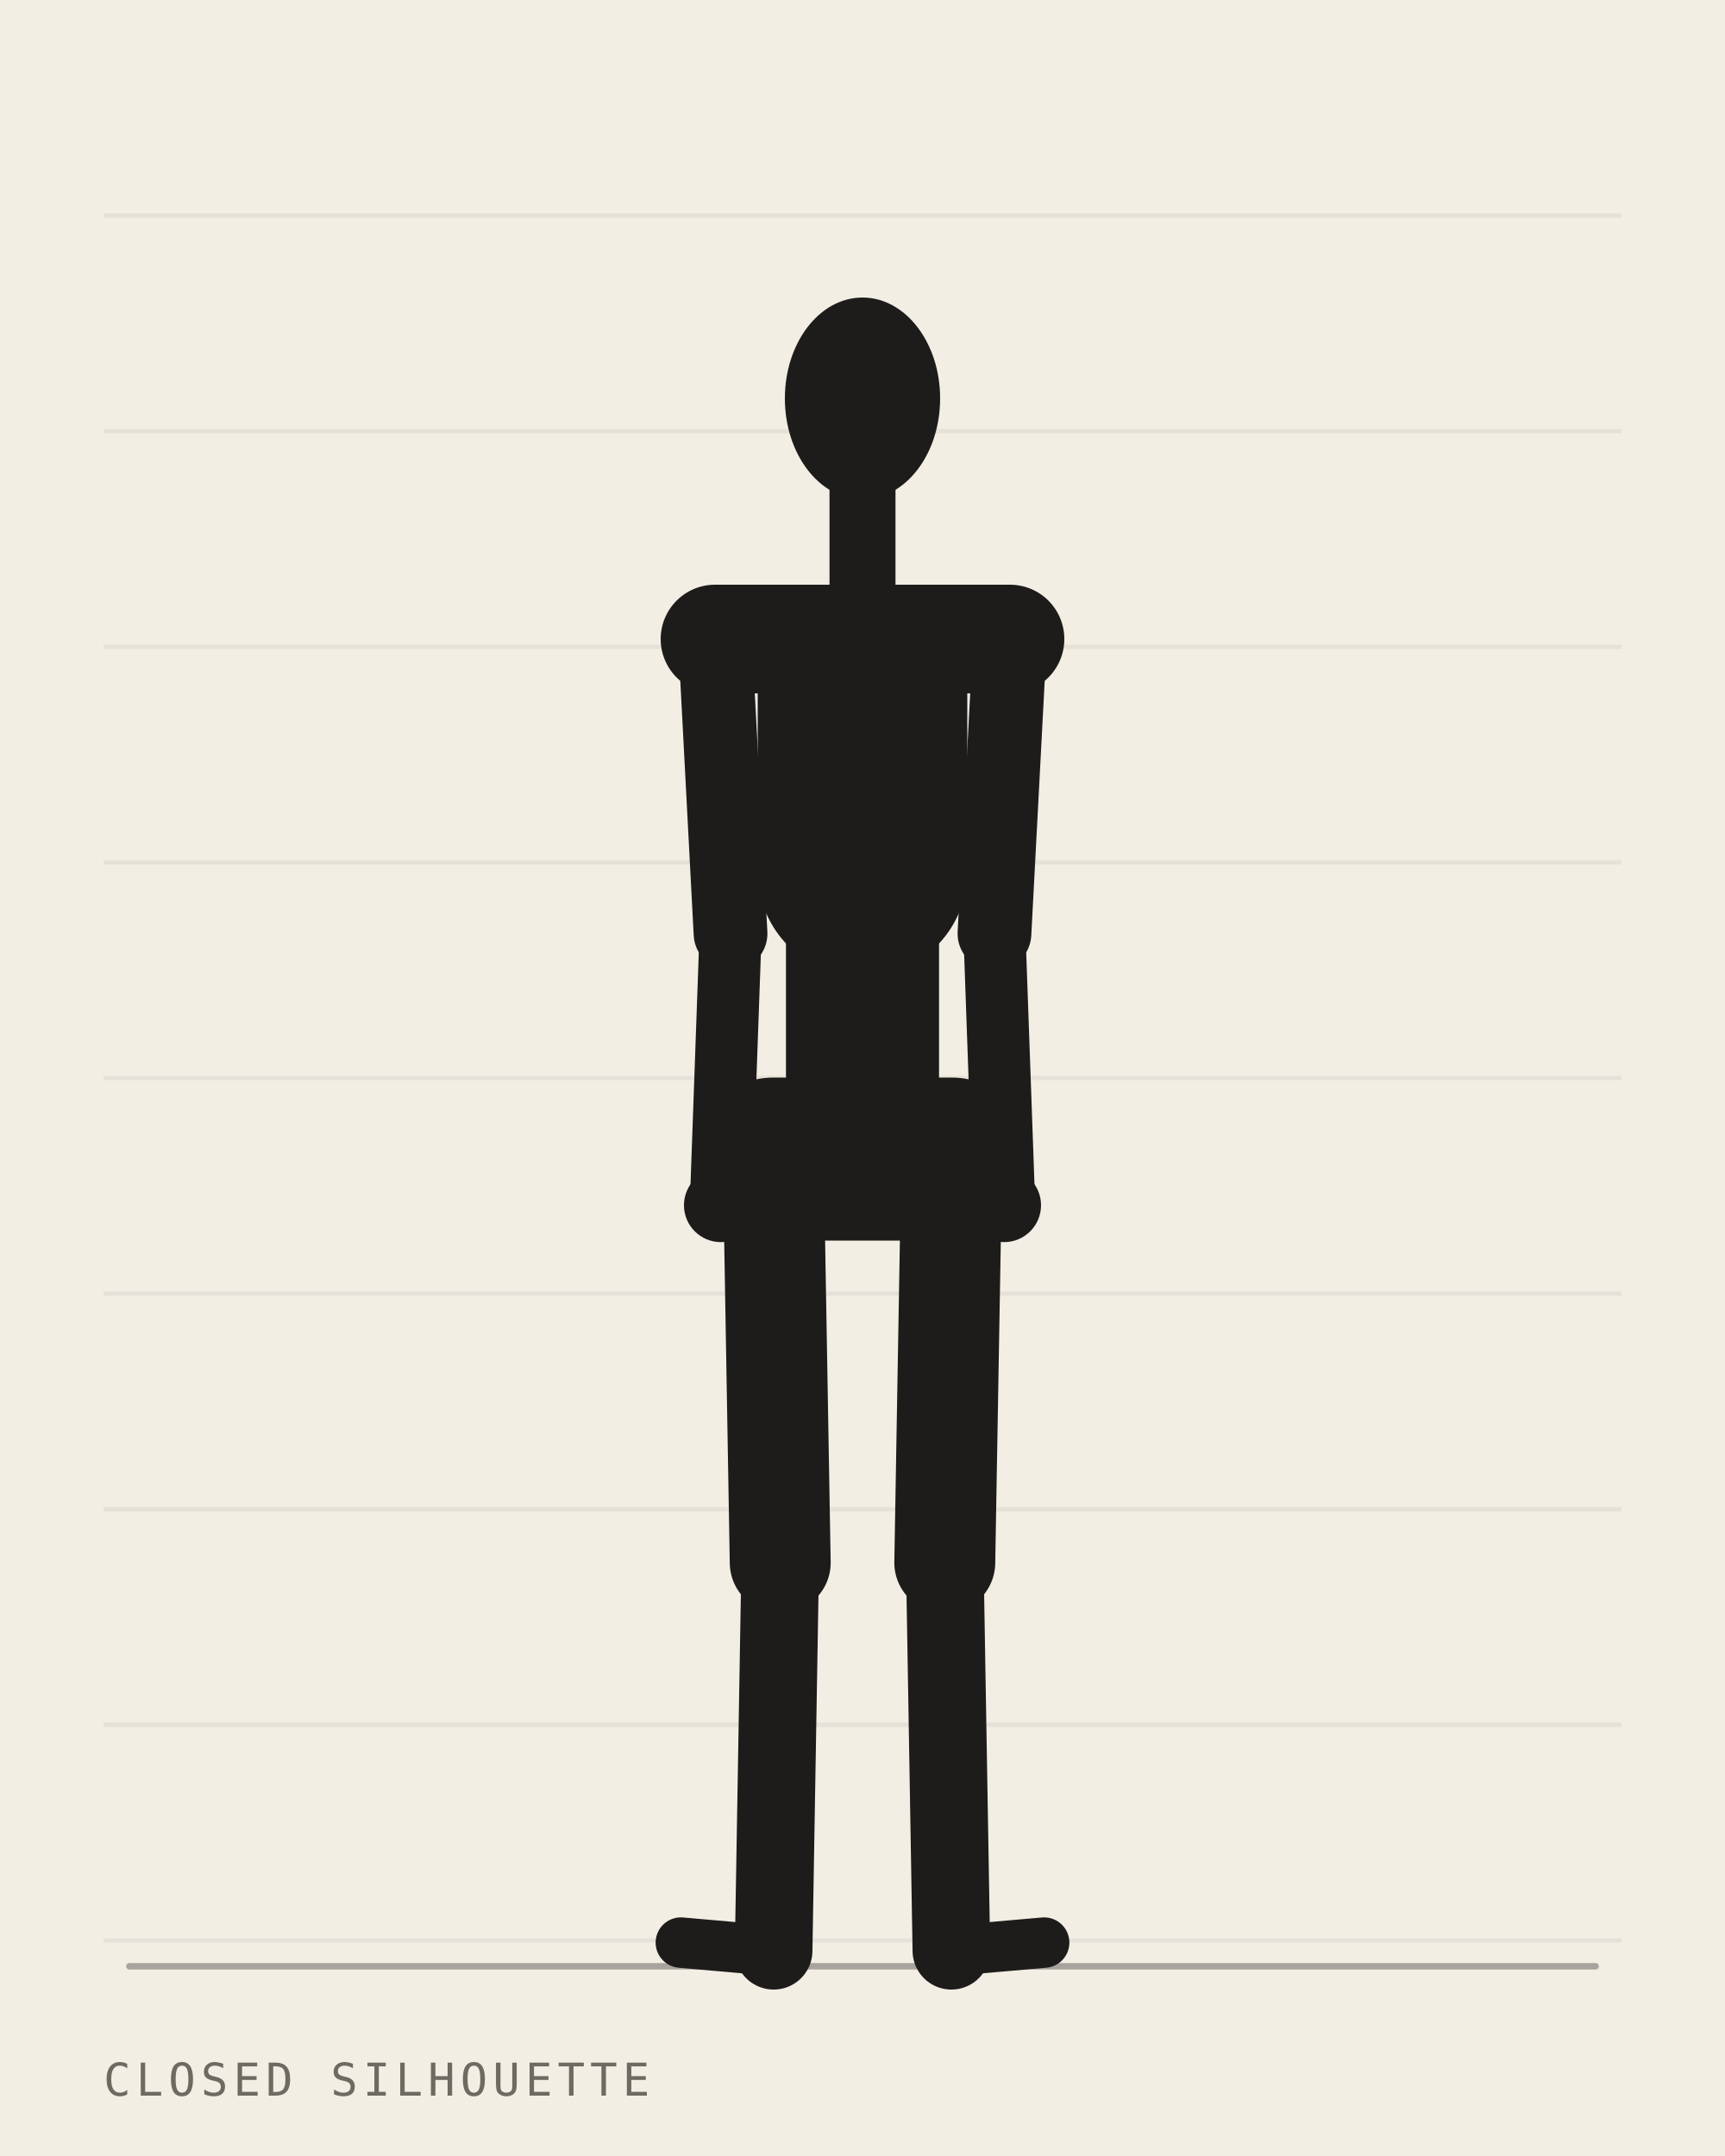
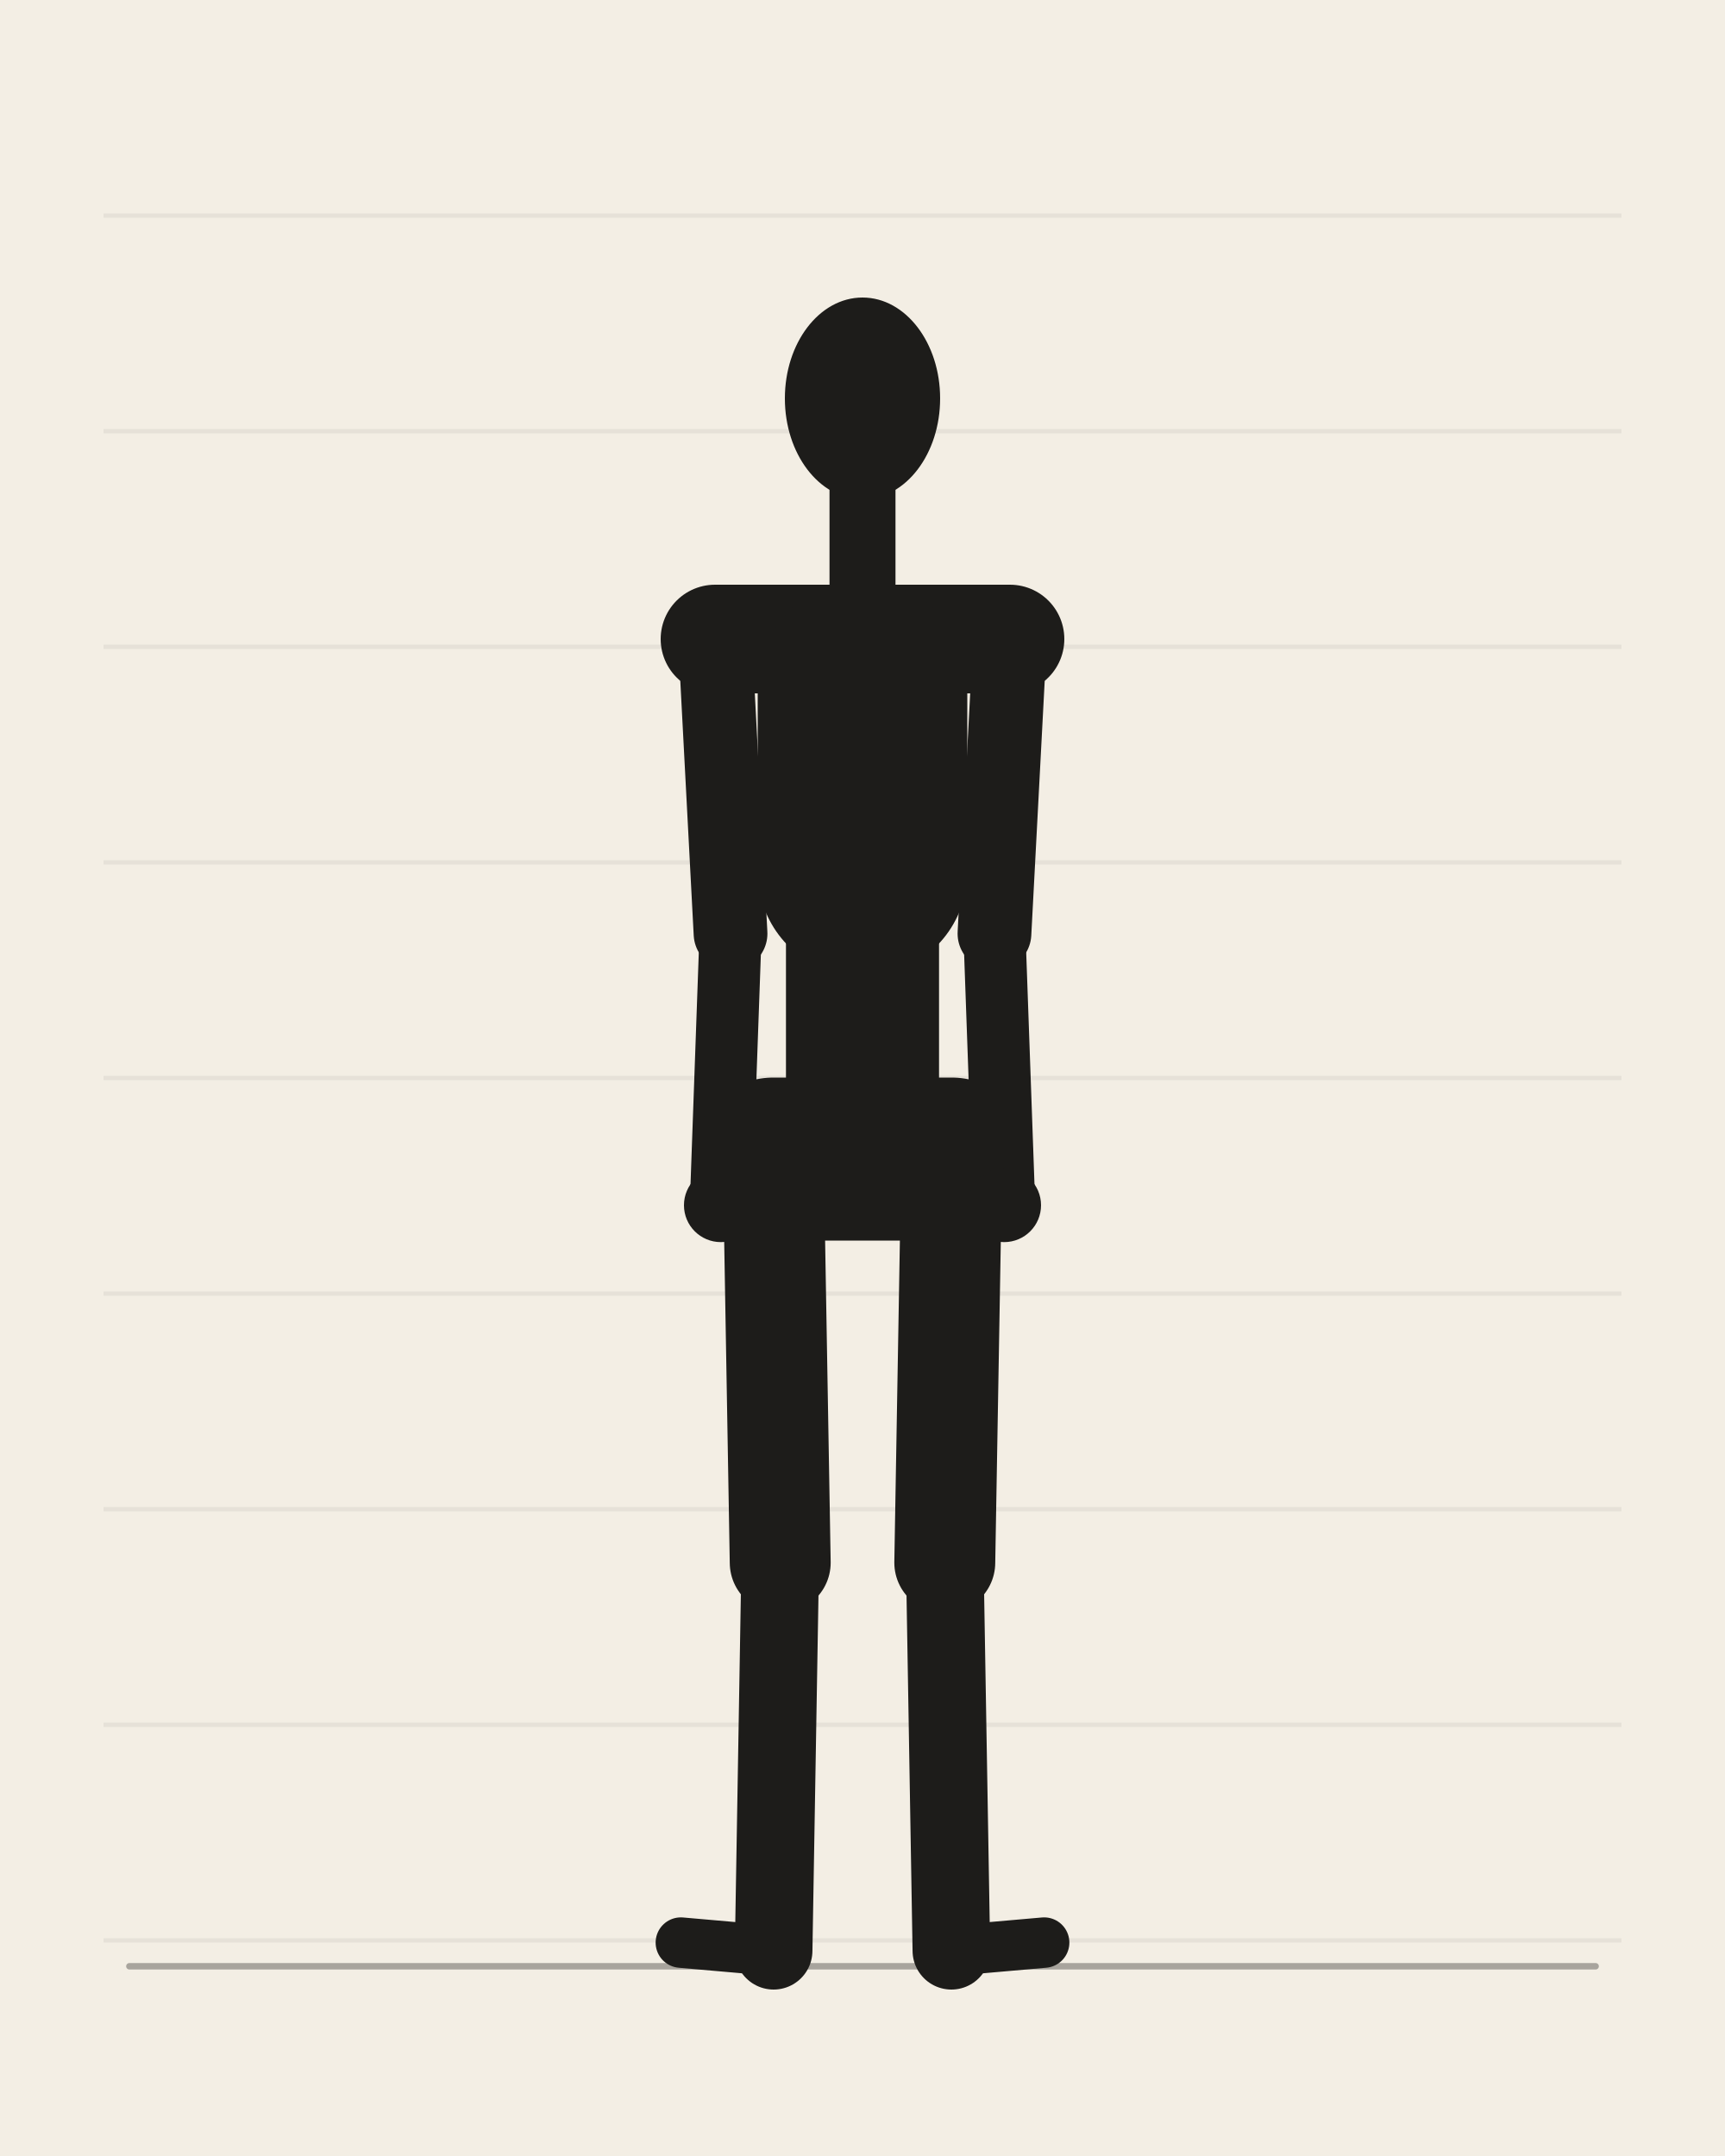
<svg xmlns="http://www.w3.org/2000/svg" viewBox="0 0 400 500" width="400" height="500" role="img" aria-label="silhouette closed">
  <rect width="400" height="500" fill="#F3EEE4" />
  <g stroke="#1D1C1A" stroke-opacity="0.06" stroke-width="1">
    <line x1="24" y1="50" x2="376" y2="50" />
    <line x1="24" y1="100" x2="376" y2="100" />
    <line x1="24" y1="150" x2="376" y2="150" />
    <line x1="24" y1="200" x2="376" y2="200" />
    <line x1="24" y1="250" x2="376" y2="250" />
    <line x1="24" y1="300" x2="376" y2="300" />
    <line x1="24" y1="350" x2="376" y2="350" />
    <line x1="24" y1="400" x2="376" y2="400" />
    <line x1="24" y1="450" x2="376" y2="450" />
  </g>
  <line x1="30" y1="456" x2="370" y2="456" stroke="#1D1C1A" stroke-width="1.5" stroke-linecap="round" stroke-opacity="0.35" />
  <g transform="translate(200 456) scale(0.9) translate(-200 -456)">
    <line x1="177" y1="248" x2="178.8" y2="352" stroke="#1D1C1A" stroke-width="26" stroke-linecap="round" />
    <line x1="178.8" y1="352" x2="177.1" y2="452" stroke="#1D1C1A" stroke-width="20" stroke-linecap="round" />
    <line x1="177.1" y1="452" x2="153.2" y2="449.9" stroke="#1D1C1A" stroke-width="13" stroke-linecap="round" />
    <line x1="162" y1="114" x2="166" y2="189.9" stroke="#1D1C1A" stroke-width="19" stroke-linecap="round" />
    <line x1="166" y1="189.9" x2="163.5" y2="259.9" stroke="#1D1C1A" stroke-width="16" stroke-linecap="round" />
    <circle cx="163.5" cy="259.9" r="9.5" fill="#1D1C1A" />
    <line x1="162" y1="114" x2="238" y2="114" stroke="#1D1C1A" stroke-width="28" stroke-linecap="round" />
    <line x1="200" y1="126" x2="200" y2="174" stroke="#1D1C1A" stroke-width="54" stroke-linecap="round" />
    <line x1="200" y1="174" x2="200" y2="248" stroke="#1D1C1A" stroke-width="39.44" stroke-linecap="round" />
    <line x1="177" y1="248" x2="223" y2="248" stroke="#1D1C1A" stroke-width="42" stroke-linecap="round" />
    <line x1="200" y1="100" x2="200" y2="60" stroke="#1D1C1A" stroke-width="17" stroke-linecap="round" />
    <line x1="223" y1="248" x2="221.2" y2="352" stroke="#1D1C1A" stroke-width="26" stroke-linecap="round" />
    <line x1="221.2" y1="352" x2="222.9" y2="452" stroke="#1D1C1A" stroke-width="20" stroke-linecap="round" />
    <line x1="222.9" y1="452" x2="246.8" y2="449.9" stroke="#1D1C1A" stroke-width="13" stroke-linecap="round" />
    <line x1="238" y1="114" x2="234" y2="189.9" stroke="#1D1C1A" stroke-width="19" stroke-linecap="round" />
    <line x1="234" y1="189.9" x2="236.5" y2="259.9" stroke="#1D1C1A" stroke-width="16" stroke-linecap="round" />
    <circle cx="236.5" cy="259.9" r="9.5" fill="#1D1C1A" />
    <ellipse cx="200" cy="52" rx="19" ry="25" transform="rotate(0 200 52)" fill="#1D1C1A" stroke="#1D1C1A" stroke-width="2" />
  </g>
-   <text x="24" y="486" font-family="ui-monospace, SFMono-Regular, Menlo, monospace" font-size="10.5" letter-spacing="1.2" fill="#6E6A62">CLOSED SILHOUETTE</text>
</svg>
